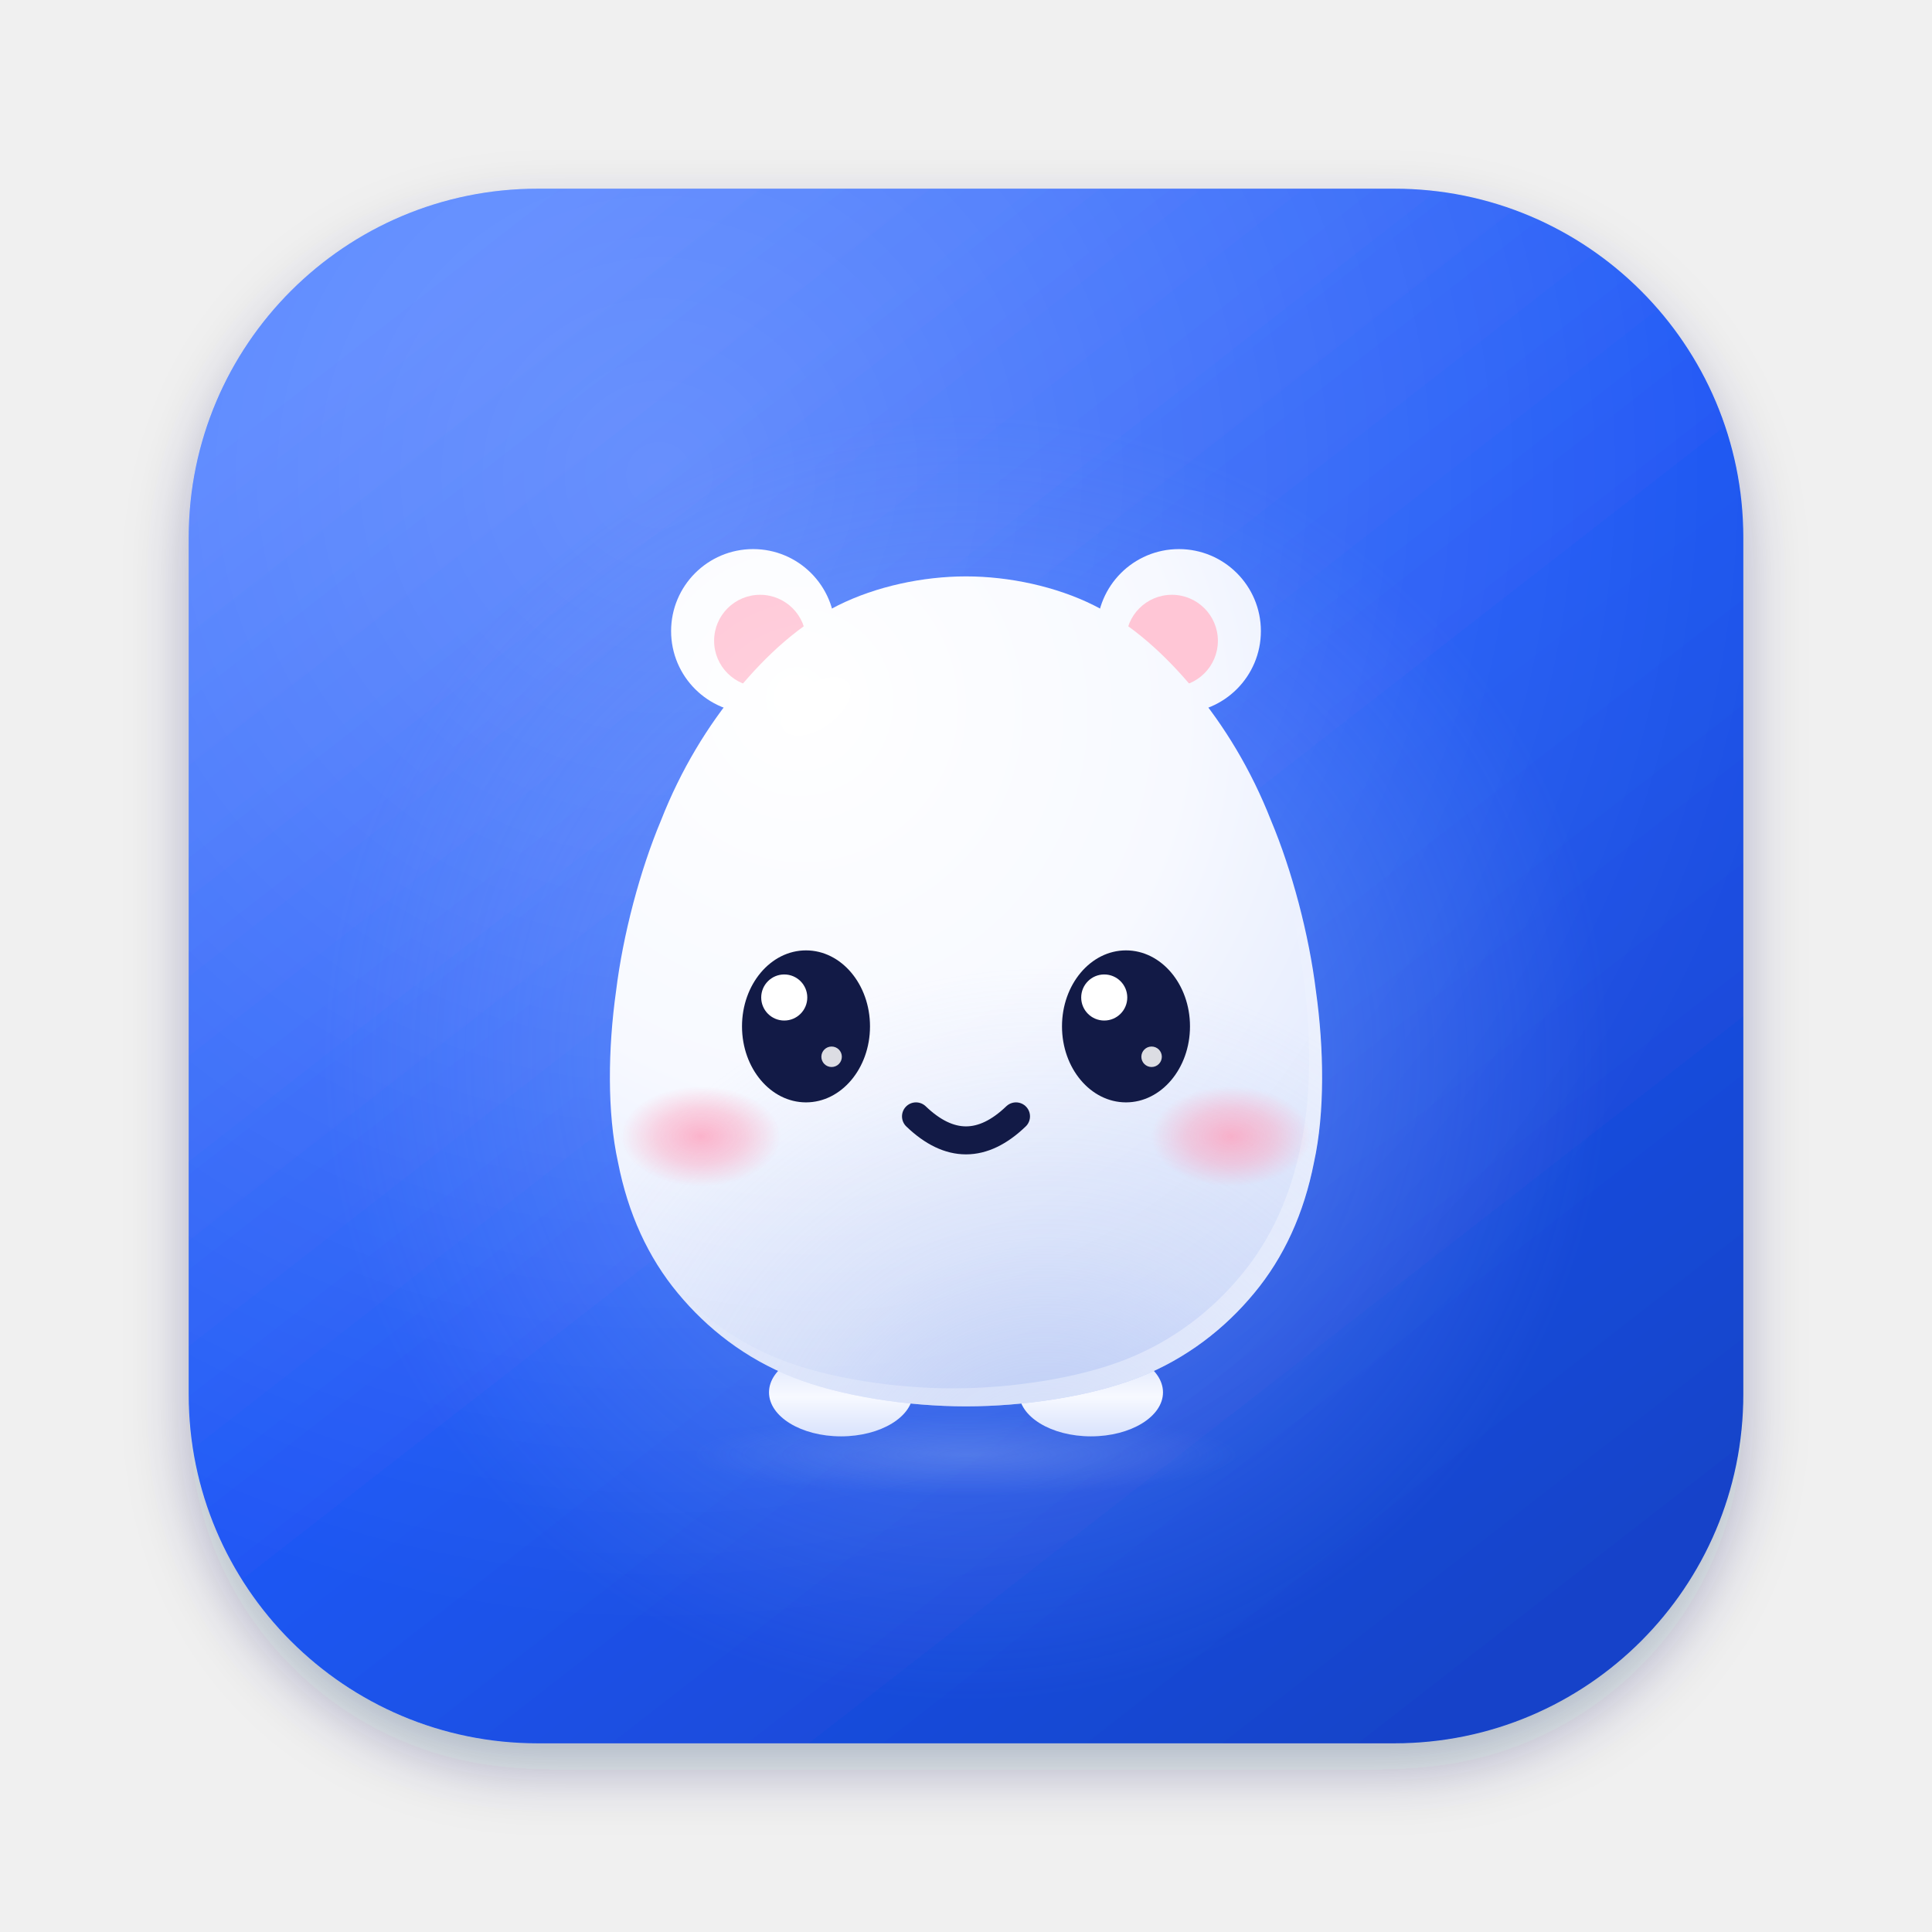
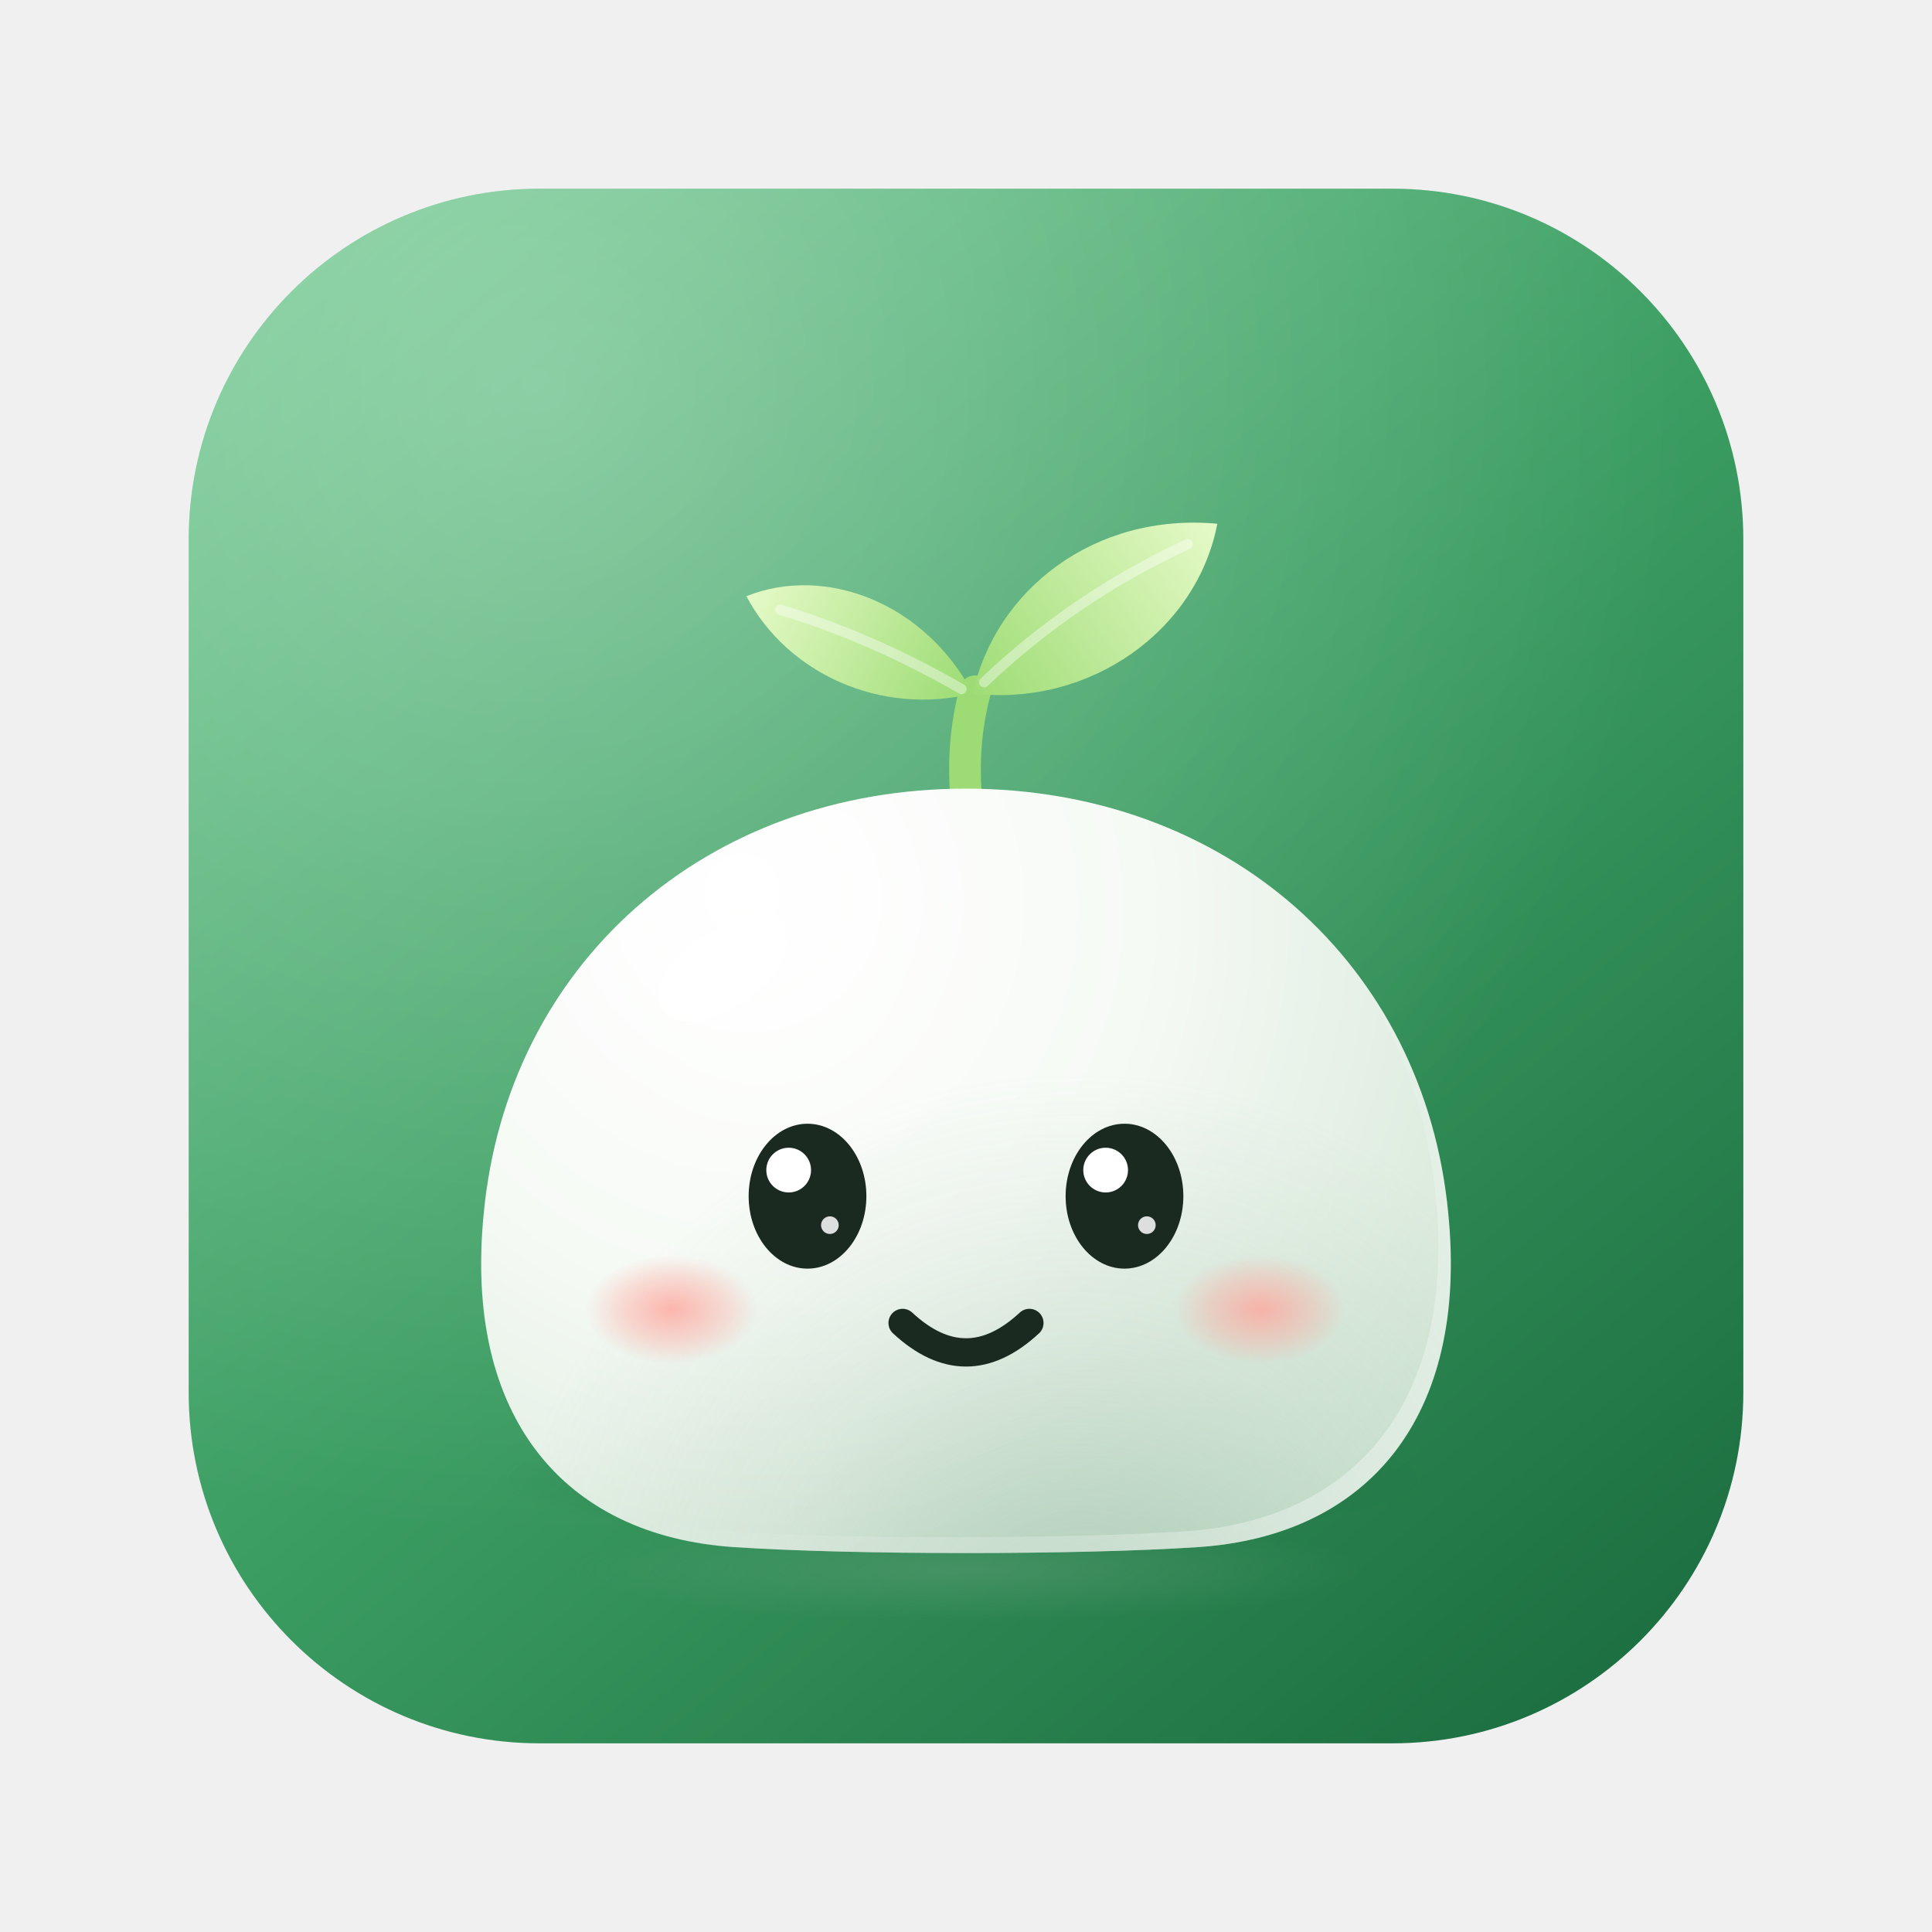
<svg xmlns="http://www.w3.org/2000/svg" viewBox="0 0 1024 1024">
  <defs>
-     <linearGradient id="icon-bg" x1="0.15" y1="0.05" x2="0.85" y2="0.95">
-       <stop offset="0" stop-color="#4a7bff" />
-       <stop offset="0.5" stop-color="#2058f5" />
-       <stop offset="1" stop-color="#1543c9" />
+     <linearGradient id="icon-bg" x1="0.1" y1="0.02" x2="0.9" y2="1">
+       <stop offset="0" stop-color="#6cc58c" />
+       <stop offset="0.5" stop-color="#3b9d62" />
+       <stop offset="1" stop-color="#1c6e40" />
    </linearGradient>
-     <radialGradient id="icon-sheen" cx="0.3" cy="0.18" r="0.75">
-       <stop offset="0" stop-color="#ffffff" stop-opacity="0.22" />
-       <stop offset="1" stop-color="#ffffff" stop-opacity="0" />
+     <radialGradient id="icon-sheen" cx="0.22" cy="0.12" r="0.75">
+       <stop offset="0" stop-color="#fff" stop-opacity="0.28" />
+       <stop offset="1" stop-color="#fff" stop-opacity="0" />
    </radialGradient>
-     <radialGradient id="icon-glow" cx="0.5" cy="0.56" r="0.42">
-       <stop offset="0" stop-color="#9ab8ff" stop-opacity="0.45" />
-       <stop offset="1" stop-color="#9ab8ff" stop-opacity="0" />
+     <radialGradient id="icon-floor" cx="0.5" cy="0.5" r="0.5">
+       <stop offset="0" stop-color="#0d4a2a" stop-opacity="0.38" />
+       <stop offset="1" stop-color="#0d4a2a" stop-opacity="0" />
    </radialGradient>
-     <filter id="icon-shadow" x="-10%" y="-10%" width="120%" height="125%">
-       <feDropShadow dx="0" dy="14" stdDeviation="16" flood-color="#0b1a5c" flood-opacity="0.28" />
-     </filter>
  </defs>
-   <rect x="100" y="100" width="824" height="824" rx="185" fill="url(#icon-bg)" filter="url(#icon-shadow)" />
-   <rect x="100" y="100" width="824" height="824" rx="185" fill="url(#icon-sheen)" />
-   <rect x="100" y="100" width="824" height="824" rx="185" fill="url(#icon-glow)" />
-   <svg x="212" y="236" width="600" height="600" viewBox="0 0 120 120">
+   <rect x="100" y="100" width="824" height="824" rx="186" fill="url(#icon-bg)" />
+   <rect x="100" y="100" width="824" height="824" rx="186" fill="url(#icon-sheen)" />
+   <ellipse cx="512" cy="784" rx="250" ry="34" fill="url(#icon-floor)" />
+   <svg x="152" y="196" width="720" height="720" viewBox="0 0 120 120" overflow="visible">
    <defs>
-       <radialGradient id="body_r_0_" gradientUnits="userSpaceOnUse" cx="46" cy="36" r="78" fx="43" fy="31">
+       <radialGradient id="body_r_0_" gradientUnits="userSpaceOnUse" cx="44" cy="50" r="74" fx="40" fy="46">
        <stop offset="0" stop-color="#ffffff" />
-         <stop offset="0.48" stop-color="#f7f9ff" />
-         <stop offset="1" stop-color="#d8e2fc" />
+         <stop offset="0.46" stop-color="#f6faf5" />
+         <stop offset="1" stop-color="#d3e6d6" />
      </radialGradient>
-       <radialGradient id="core_r_0_" gradientUnits="userSpaceOnUse" cx="68" cy="112" r="54">
-         <stop offset="0" stop-color="#9fb5ee" stop-opacity="0.6" />
-         <stop offset="0.5" stop-color="#9fb5ee" stop-opacity="0.22" />
-         <stop offset="1" stop-color="#9fb5ee" stop-opacity="0" />
+       <radialGradient id="core_r_0_" gradientUnits="userSpaceOnUse" cx="70" cy="114" r="52">
+         <stop offset="0" stop-color="#7aa98a" stop-opacity="0.5" />
+         <stop offset="0.55" stop-color="#7aa98a" stop-opacity="0.16" />
+         <stop offset="1" stop-color="#7aa98a" stop-opacity="0" />
      </radialGradient>
-       <radialGradient id="bloom_r_0_" gradientUnits="userSpaceOnUse" cx="45" cy="36" r="26">
-         <stop offset="0" stop-color="#fff" stop-opacity="0.22" />
+       <radialGradient id="bloom_r_0_" gradientUnits="userSpaceOnUse" cx="42" cy="50" r="24">
+         <stop offset="0" stop-color="#fff" stop-opacity="0.55" />
        <stop offset="1" stop-color="#fff" stop-opacity="0" />
      </radialGradient>
-       <linearGradient id="rim_r_0_" gradientUnits="userSpaceOnUse" x1="90" y1="98" x2="70" y2="64">
-         <stop offset="0" stop-color="#ffffff" stop-opacity="0.45" />
-         <stop offset="1" stop-color="#ffffff" stop-opacity="0" />
+       <linearGradient id="rim_r_0_" gradientUnits="userSpaceOnUse" x1="96" y1="100" x2="72" y2="70">
+         <stop offset="0" stop-color="#fff" stop-opacity="0.38" />
+         <stop offset="1" stop-color="#fff" stop-opacity="0" />
      </linearGradient>
-       <linearGradient id="foot_r_0_" x1="0" y1="0" x2="0" y2="1">
-         <stop offset="0" stop-color="#d8e2fc" />
-         <stop offset="0.55" stop-color="#f7f9ff" />
-         <stop offset="1" stop-color="#d8e2fc" />
+       <linearGradient id="leafL_r_0_" gradientUnits="userSpaceOnUse" x1="60" y1="29" x2="41" y2="19">
+         <stop offset="0" stop-color="#9ddc74" />
+         <stop offset="1" stop-color="#e6fac8" />
+       </linearGradient>
+       <linearGradient id="leafR_r_0_" gradientUnits="userSpaceOnUse" x1="60" y1="29" x2="82" y2="13">
+         <stop offset="0" stop-color="#9ddc74" />
+         <stop offset="1" stop-color="#e6fac8" />
      </linearGradient>
      <radialGradient id="blush_r_0_">
-         <stop offset="0" stop-color="#ff9fbb" stop-opacity="0.9" />
-         <stop offset="0.55" stop-color="#ff9fbb" stop-opacity="0.5" />
-         <stop offset="1" stop-color="#ff9fbb" stop-opacity="0" />
+         <stop offset="0" stop-color="#ffa59c" stop-opacity="0.8" />
+         <stop offset="0.6" stop-color="#ffa59c" stop-opacity="0.35" />
+         <stop offset="1" stop-color="#ffa59c" stop-opacity="0" />
      </radialGradient>
      <radialGradient id="ground_r_0_">
-         <stop offset="0" stop-color="#9fb5ee" stop-opacity="0.26" />
-         <stop offset="1" stop-color="#9fb5ee" stop-opacity="0" />
+         <stop offset="0" stop-color="#7aa98a" stop-opacity="0.32" />
+         <stop offset="1" stop-color="#7aa98a" stop-opacity="0" />
      </radialGradient>
+       <linearGradient id="lens_r_0_" x1="0" y1="0" x2="0.4" y2="1">
+         <stop offset="0" stop-color="#2f5440" />
+         <stop offset="1" stop-color="#13221a" />
+       </linearGradient>
      <clipPath id="clip_r_0_">
-         <path d="M60 19C64.3 19 69 20 72.8 21.9C76.6 23.8 79.9 26.8 82.8 30.3C85.8 33.9 88.5 38.3 90.5 43.4C92.6 48.4 94.3 54.8 95 60.5C95.8 66.2 95.9 72.6 94.8 77.6C93.8 82.7 91.8 87.1 88.8 90.7C85.9 94.2 82.1 97.2 77.3 99.1C72.5 101 65.8 102 60 102C54.2 102 47.5 101 42.7 99.1C37.9 97.2 34.1 94.2 31.2 90.7C28.2 87.1 26.2 82.7 25.2 77.6C24.1 72.6 24.2 66.2 25 60.5C25.7 54.8 27.4 48.4 29.5 43.4C31.5 38.3 34.2 33.9 37.2 30.3C40.1 26.8 43.4 23.8 47.2 21.9C51 20 55.7 19 60 19Z" />
-         <circle cx="38.71" cy="24.47" r="8.2" />
-         <circle cx="81.29" cy="24.47" r="8.2" />
+         <path d="M60 37C83 37 100.5 52.5 102.6 74.5C104.4 92.5 95.5 103 80.5 104C70 104.7 50 104.7 39.5 104C24.5 103 15.6 92.5 17.4 74.5C19.5 52.5 37 37 60 37Z" />
      </clipPath>
      <mask id="rimMask_r_0_" maskUnits="userSpaceOnUse" x="0" y="0" width="120" height="120">
-         <path d="M60 19C64.3 19 69 20 72.8 21.9C76.6 23.8 79.9 26.8 82.8 30.3C85.8 33.9 88.5 38.3 90.5 43.4C92.6 48.4 94.3 54.8 95 60.5C95.8 66.2 95.9 72.6 94.8 77.6C93.8 82.7 91.8 87.1 88.8 90.7C85.9 94.2 82.1 97.2 77.3 99.1C72.5 101 65.8 102 60 102C54.2 102 47.5 101 42.7 99.1C37.9 97.2 34.1 94.2 31.2 90.7C28.2 87.1 26.2 82.7 25.2 77.6C24.1 72.6 24.2 66.2 25 60.5C25.7 54.8 27.4 48.4 29.5 43.4C31.5 38.3 34.2 33.9 37.2 30.3C40.1 26.8 43.4 23.8 47.2 21.9C51 20 55.7 19 60 19Z" fill="#fff" />
-         <path d="M60 19C64.3 19 69 20 72.8 21.9C76.6 23.8 79.9 26.8 82.8 30.3C85.8 33.9 88.5 38.3 90.5 43.4C92.6 48.4 94.3 54.8 95 60.5C95.8 66.2 95.9 72.6 94.8 77.6C93.8 82.7 91.8 87.1 88.8 90.7C85.9 94.2 82.1 97.2 77.3 99.1C72.5 101 65.8 102 60 102C54.2 102 47.5 101 42.7 99.1C37.9 97.2 34.1 94.2 31.2 90.7C28.2 87.1 26.2 82.7 25.2 77.6C24.1 72.6 24.2 66.2 25 60.5C25.7 54.8 27.4 48.4 29.5 43.4C31.5 38.3 34.2 33.9 37.2 30.3C40.1 26.8 43.4 23.8 47.2 21.9C51 20 55.7 19 60 19Z" fill="#000" transform="translate(-1.3 -1.8)" />
+         <path d="M60 37C83 37 100.5 52.5 102.6 74.5C104.4 92.5 95.5 103 80.5 104C70 104.7 50 104.7 39.5 104C24.5 103 15.6 92.5 17.4 74.5C19.5 52.5 37 37 60 37Z" fill="#fff" />
+         <path d="M60 37C83 37 100.5 52.5 102.6 74.5C104.4 92.5 95.5 103 80.5 104C70 104.7 50 104.7 39.5 104C24.5 103 15.6 92.5 17.4 74.5C19.5 52.5 37 37 60 37Z" fill="#000" transform="translate(-1.1 -1.4)" />
      </mask>
      <clipPath id="grin_r_0_">
-         <path d="M52.5 72Q60 73.4 67.5 72Q66.6 82 60 82Q53.4 82 52.5 72Z" />
+         <path d="M51.6 81.4Q60 82.8 68.4 81.4Q67.4 91.4 60 91.4Q52.6 91.4 51.6 81.4Z" />
      </clipPath>
    </defs>
-     <ellipse cx="60" cy="107" rx="29" ry="4.4" fill="url(#ground_r_0_)" />
+     <ellipse cx="60" cy="106" rx="35" ry="4.6" fill="url(#ground_r_0_)" />
    <g>
-       <g transform="translate(60 104) scale(1.06) translate(-60 -104)">
-         <g fill="url(#body_r_0_)">
-           <circle cx="38.71" cy="24.47" r="8.2" />
-           <circle cx="81.29" cy="24.47" r="8.2" />
-         </g>
-         <g fill="#ffc6d6">
-           <circle cx="39.41" cy="25.44" r="4.6" />
-           <circle cx="80.59" cy="25.44" r="4.6" />
-         </g>
-         <ellipse cx="47.5" cy="100.6" rx="7.2" ry="4.4" fill="url(#foot_r_0_)" />
-         <ellipse cx="72.5" cy="100.6" rx="7.2" ry="4.4" fill="url(#foot_r_0_)" />
-         <path d="M60 19C64.3 19 69 20 72.8 21.9C76.6 23.8 79.9 26.8 82.8 30.3C85.8 33.9 88.5 38.3 90.5 43.4C92.6 48.4 94.3 54.8 95 60.5C95.8 66.2 95.9 72.6 94.8 77.6C93.8 82.7 91.8 87.1 88.8 90.7C85.9 94.2 82.1 97.2 77.3 99.1C72.5 101 65.8 102 60 102C54.2 102 47.5 101 42.7 99.1C37.9 97.2 34.1 94.2 31.2 90.7C28.2 87.1 26.2 82.7 25.2 77.6C24.1 72.6 24.2 66.2 25 60.5C25.7 54.8 27.4 48.4 29.5 43.4C31.5 38.3 34.2 33.9 37.2 30.3C40.1 26.8 43.4 23.8 47.2 21.9C51 20 55.7 19 60 19Z" fill="url(#body_r_0_)" />
-         <g clip-path="url(#clip_r_0_)">
-           <rect width="120" height="120" fill="url(#core_r_0_)" />
-           <rect width="120" height="120" fill="url(#bloom_r_0_)" />
-         </g>
-         <path d="M60 19C64.3 19 69 20 72.8 21.9C76.6 23.8 79.9 26.8 82.8 30.3C85.8 33.9 88.5 38.3 90.5 43.4C92.6 48.4 94.3 54.8 95 60.5C95.8 66.2 95.9 72.6 94.8 77.6C93.8 82.7 91.8 87.1 88.8 90.7C85.9 94.2 82.1 97.2 77.3 99.1C72.5 101 65.8 102 60 102C54.2 102 47.5 101 42.7 99.1C37.9 97.2 34.1 94.2 31.2 90.7C28.2 87.1 26.2 82.7 25.2 77.6C24.1 72.6 24.2 66.2 25 60.5C25.7 54.8 27.4 48.4 29.5 43.4C31.5 38.3 34.2 33.9 37.2 30.3C40.1 26.8 43.4 23.8 47.2 21.9C51 20 55.7 19 60 19Z" fill="url(#rim_r_0_)" mask="url(#rimMask_r_0_)" />
-         <ellipse cx="45" cy="32" rx="4" ry="2.2" fill="#fff" opacity="0.7" transform="rotate(-36 45 32)" />
-         <ellipse cx="33.5" cy="75" rx="8" ry="5" fill="url(#blush_r_0_)" opacity="0.85" />
-         <ellipse cx="86.5" cy="75" rx="8" ry="5" fill="url(#blush_r_0_)" opacity="0.85" />
+       <g>
        <g>
          <g>
-             <ellipse cx="44" cy="64" rx="6.4" ry="7.6" fill="#121a46" />
-             <circle cx="41.824" cy="61.112" r="2.304" fill="#fff" />
-             <circle cx="46.56" cy="67.04" r="1.024" fill="#fff" opacity="0.85" />
+             <path d="M60.2 39.5C59.6 35 60 31.4 60.8 28.4" stroke="#9ddc74" stroke-linecap="round" stroke-linejoin="round" fill="none" stroke-width="2.8" />
+             <g>
+               <path d="M60.6 28.6C56.4 20.6 47.6 17.2 40.6 20C44.2 26.8 52.4 30.6 60.6 28.6Z" fill="url(#leafL_r_0_)" />
+               <path d="M59.6 28.2Q51.6 23.6 43.6 21.2" stroke="#fff" stroke-opacity="0.4" stroke-width="0.9" stroke-linecap="round" fill="none" />
+             </g>
+             <g>
+               <path d="M60.6 28.6C62.6 19.4 71.4 12.6 82.2 13.6C80.4 23 71 29.8 60.6 28.6Z" fill="url(#leafR_r_0_)" />
+               <path d="M61.6 27.6Q69.6 20 79.6 15.4" stroke="#fff" stroke-opacity="0.4" stroke-width="0.9" stroke-linecap="round" fill="none" />
+             </g>
          </g>
+           <path d="M60 37C83 37 100.5 52.5 102.6 74.5C104.4 92.5 95.5 103 80.5 104C70 104.7 50 104.7 39.5 104C24.5 103 15.6 92.5 17.4 74.5C19.5 52.5 37 37 60 37Z" fill="url(#body_r_0_)" />
+           <g clip-path="url(#clip_r_0_)">
+             <rect width="120" height="120" fill="url(#core_r_0_)" />
+             <rect width="120" height="120" fill="url(#bloom_r_0_)" />
+           </g>
+           <path d="M60 37C83 37 100.5 52.5 102.6 74.5C104.4 92.5 95.5 103 80.5 104C70 104.7 50 104.7 39.5 104C24.5 103 15.6 92.5 17.4 74.5C19.5 52.5 37 37 60 37Z" fill="url(#rim_r_0_)" mask="url(#rimMask_r_0_)" />
+           <ellipse cx="38.5" cy="53" rx="6.4" ry="3.4" fill="#fff" opacity="0.8" transform="rotate(-34 38.5 53)" />
          <g>
-             <ellipse cx="76" cy="64" rx="6.4" ry="7.6" fill="#121a46" />
-             <circle cx="73.824" cy="61.112" r="2.304" fill="#fff" />
-             <circle cx="78.56" cy="67.04" r="1.024" fill="#fff" opacity="0.85" />
+             <ellipse cx="34" cy="83" rx="7.6" ry="4.8" fill="url(#blush_r_0_)" />
+             <ellipse cx="86" cy="83" rx="7.6" ry="4.8" fill="url(#blush_r_0_)" />
+             <g>
+               <g>
+                 <ellipse cx="46" cy="73" rx="5.2" ry="6.4" fill="#1b2a21" />
+                 <circle cx="44.336" cy="70.696" r="1.976" fill="#fff" />
+                 <circle cx="47.976" cy="75.56" r="0.78" fill="#fff" opacity="0.85" />
+               </g>
+               <g>
+                 <ellipse cx="74" cy="73" rx="5.2" ry="6.4" fill="#1b2a21" />
+                 <circle cx="72.336" cy="70.696" r="1.976" fill="#fff" />
+                 <circle cx="75.976" cy="75.56" r="0.78" fill="#fff" opacity="0.85" />
+               </g>
+             </g>
+             <path d="M54.4 84.2Q60 89.4 65.6 84.2" stroke="#1b2a21" stroke-linecap="round" stroke-linejoin="round" fill="none" stroke-width="2.5" />
          </g>
        </g>
-         <path d="M55 73q5 4.8 10 0" stroke="#121a46" stroke-linecap="round" stroke-linejoin="round" fill="none" stroke-width="2.8" />
      </g>
    </g>
  </svg>
</svg>
